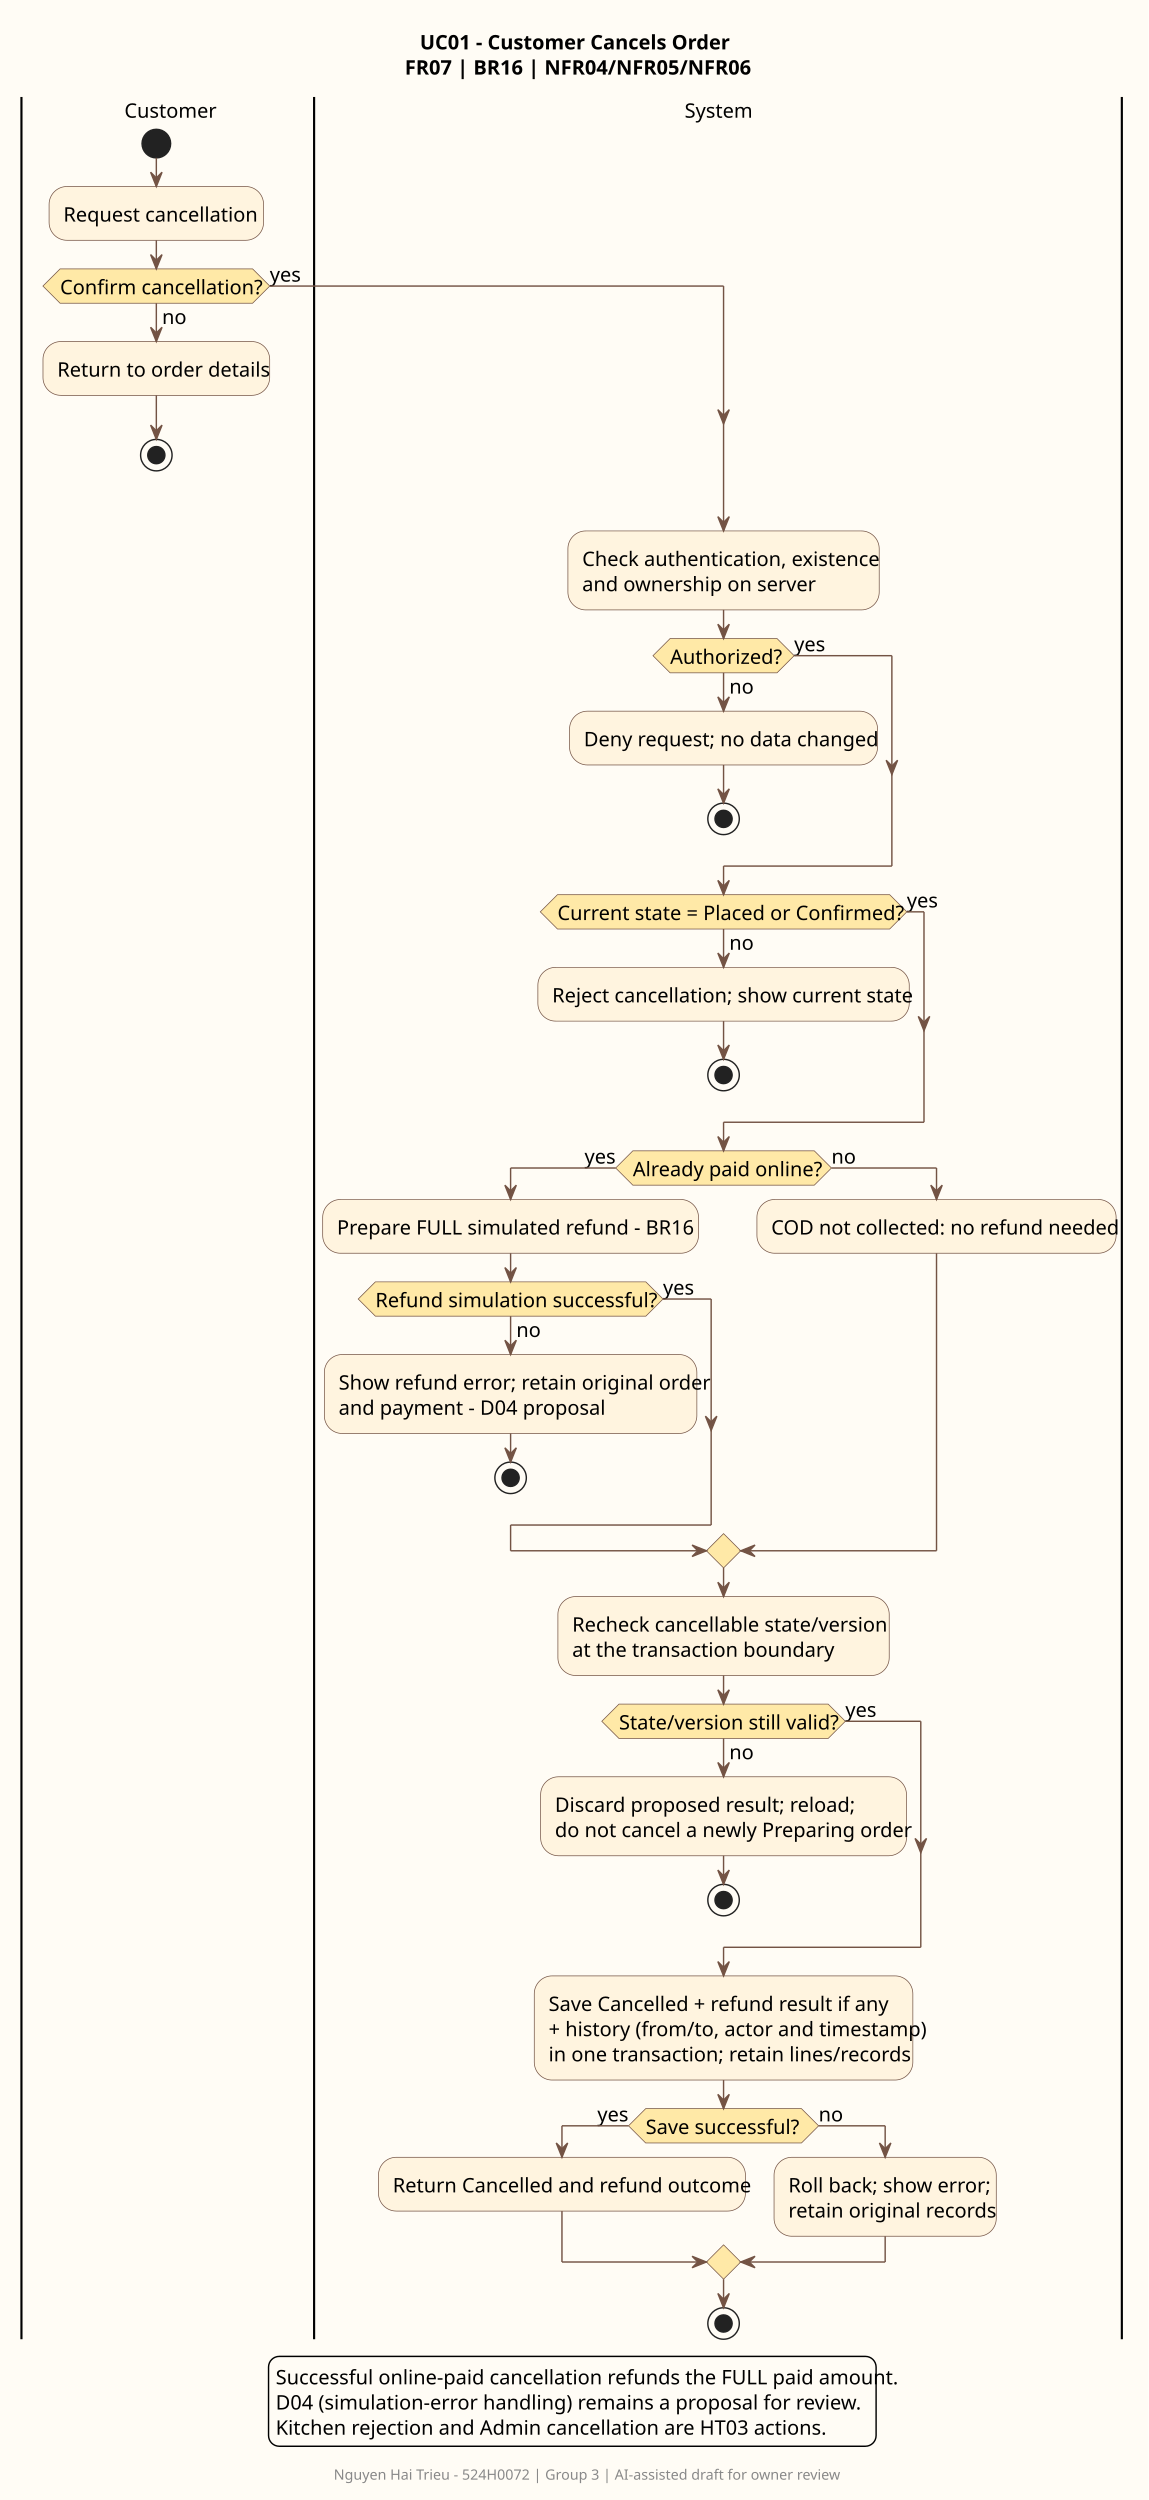
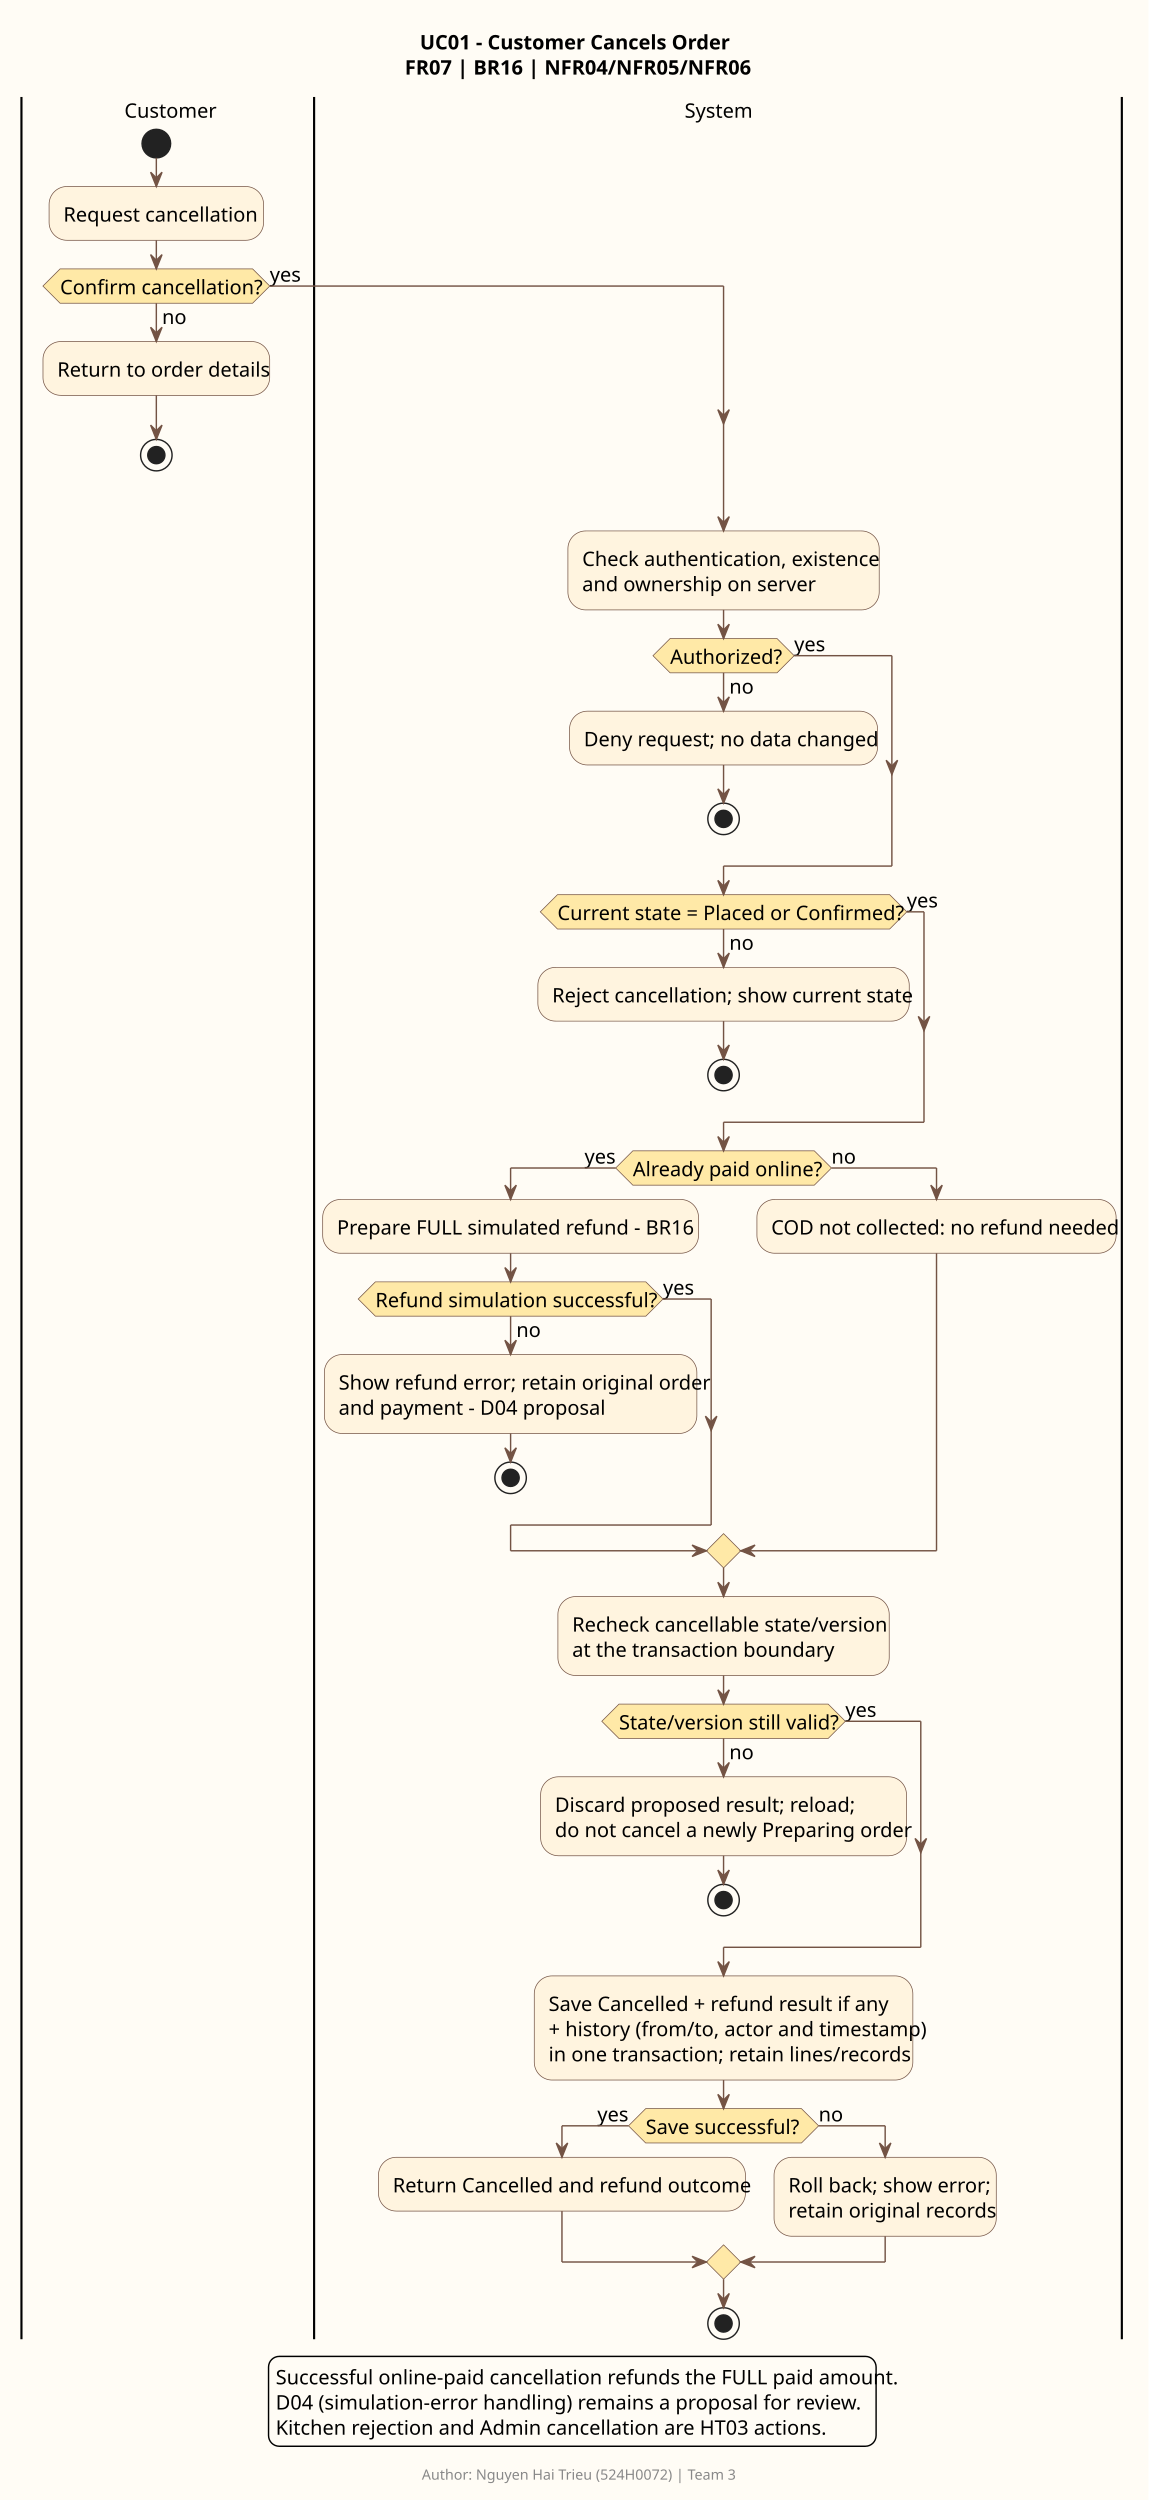
<svg xmlns="http://www.w3.org/2000/svg" contentStyleType="text/css" data-diagram-type="ACTIVITY" height="1748px" preserveAspectRatio="none" style="width:803px;height:1748px;background:#FFFCF5;" version="1.1" viewBox="0 0 803 1748" width="803px" zoomAndPan="magnify">
  <defs />
  <g>
    <rect fill="#FFFCF5" height="1748" style="stroke:none;stroke-width:1;" width="803" x="0" y="0" />
    <text fill="#000000" font-family="sans-serif" font-size="14" font-weight="bold" lengthAdjust="spacing" textLength="213.179" x="293.578" y="34.533">UC01 - Customer Cancels Order</text>
    <text fill="#000000" font-family="sans-serif" font-size="14" font-weight="bold" lengthAdjust="spacing" textLength="234.233" x="283.051" y="52.143">FR07 | BR16 | NFR04/NFR05/NFR06</text>
    <rect fill="none" height="17.609" style="stroke:none;stroke-width:1;" width="770.335" x="15" y="67.795" />
    <ellipse cx="109.31" cy="100.404" fill="#222222" rx="10" ry="10" style="stroke:#222222;stroke-width:1;" />
    <rect fill="#FFF4DF" height="37.609" rx="12.5" ry="12.5" style="stroke:#735344;stroke-width:0.5;" width="149.972" x="34.324" y="130.404" />
    <text fill="#000000" font-family="sans-serif" font-size="14" lengthAdjust="spacing" textLength="129.972" x="44.324" y="154.938">Request cancellation</text>
    <rect fill="#FFF4DF" height="37.609" rx="12.5" ry="12.5" style="stroke:#735344;stroke-width:0.5;" width="158.517" x="30.052" y="238.818" />
    <text fill="#000000" font-family="sans-serif" font-size="14" lengthAdjust="spacing" textLength="138.517" x="40.052" y="263.352">Return to order details</text>
    <ellipse cx="109.31" cy="318.232" fill="none" rx="11" ry="11" style="stroke:#222222;stroke-width:1;" />
    <ellipse cx="109.31" cy="318.232" fill="#222222" rx="6" ry="6" style="stroke:#222222;stroke-width:1;" />
    <polygon fill="#FFE9A7" points="42,188.014,176.62,188.014,188.62,200.014,176.62,212.014,42,212.014,30,200.014,42,188.014" style="stroke:#735344;stroke-width:0.5;" />
    <text fill="#000000" font-family="sans-serif" font-size="14" lengthAdjust="spacing" textLength="15.572" x="113.31" y="226.547">no</text>
    <text fill="#000000" font-family="sans-serif" font-size="14" lengthAdjust="spacing" textLength="134.62" x="42" y="205.742">Confirm cancellation?</text>
    <text fill="#000000" font-family="sans-serif" font-size="14" lengthAdjust="spacing" textLength="21.786" x="188.62" y="196.938">yes</text>
    <line style="stroke:#000000;stroke-width:1.5;" x1="15" x2="15" y1="67.795" y2="1635.592" />
    <rect fill="#FFF4DF" height="55.219" rx="12.5" ry="12.5" style="stroke:#735344;stroke-width:0.5;" width="217.675" x="397.076" y="371.232" />
    <text fill="#000000" font-family="sans-serif" font-size="14" lengthAdjust="spacing" textLength="197.675" x="407.076" y="395.766">Check authentication, existence</text>
    <text fill="#000000" font-family="sans-serif" font-size="14" lengthAdjust="spacing" textLength="153.31" x="407.076" y="413.375">and ownership on server</text>
    <rect fill="#FFF4DF" height="37.609" rx="12.5" ry="12.5" style="stroke:#735344;stroke-width:0.5;" width="215.364" x="398.232" y="497.256" />
    <text fill="#000000" font-family="sans-serif" font-size="14" lengthAdjust="spacing" textLength="195.364" x="408.232" y="521.789">Deny request; no data changed</text>
    <ellipse cx="505.914" cy="572.561" fill="none" rx="11" ry="11" style="stroke:#222222;stroke-width:1;" />
    <ellipse cx="505.914" cy="572.561" fill="#222222" rx="6" ry="6" style="stroke:#222222;stroke-width:1;" />
    <polygon fill="#FFE9A7" points="468.555,446.451,543.272,446.451,555.272,458.451,543.272,470.451,468.555,470.451,456.555,458.451,468.555,446.451" style="stroke:#735344;stroke-width:0.5;" />
    <text fill="#000000" font-family="sans-serif" font-size="14" lengthAdjust="spacing" textLength="15.572" x="509.914" y="484.984">no</text>
    <text fill="#000000" font-family="sans-serif" font-size="14" lengthAdjust="spacing" textLength="74.717" x="468.555" y="464.18">Authorized?</text>
    <text fill="#000000" font-family="sans-serif" font-size="14" lengthAdjust="spacing" textLength="21.786" x="555.272" y="455.375">yes</text>
    <rect fill="#FFF4DF" height="37.609" rx="12.5" ry="12.5" style="stroke:#735344;stroke-width:0.5;" width="259.675" x="376.076" y="676.365" />
    <text fill="#000000" font-family="sans-serif" font-size="14" lengthAdjust="spacing" textLength="239.675" x="386.076" y="700.898">Reject cancellation; show current state</text>
    <ellipse cx="505.914" cy="751.67" fill="none" rx="11" ry="11" style="stroke:#222222;stroke-width:1;" />
    <ellipse cx="505.914" cy="751.67" fill="#222222" rx="6" ry="6" style="stroke:#222222;stroke-width:1;" />
    <polygon fill="#FFE9A7" points="389.775,625.561,622.053,625.561,634.053,637.561,622.053,649.561,389.775,649.561,377.775,637.561,389.775,625.561" style="stroke:#735344;stroke-width:0.5;" />
    <text fill="#000000" font-family="sans-serif" font-size="14" lengthAdjust="spacing" textLength="15.572" x="509.914" y="664.094">no</text>
    <text fill="#000000" font-family="sans-serif" font-size="14" lengthAdjust="spacing" textLength="232.278" x="389.775" y="643.289">Current state = Placed or Confirmed?</text>
    <text fill="#000000" font-family="sans-serif" font-size="14" lengthAdjust="spacing" textLength="21.786" x="634.053" y="634.484">yes</text>
    <polygon fill="#FFE9A7" points="442.48,804.67,569.348,804.67,581.348,816.67,569.348,828.67,442.48,828.67,430.48,816.67,442.48,804.67" style="stroke:#735344;stroke-width:0.5;" />
    <text fill="#000000" font-family="sans-serif" font-size="14" lengthAdjust="spacing" textLength="126.868" x="442.48" y="822.398">Already paid online?</text>
    <text fill="#000000" font-family="sans-serif" font-size="14" lengthAdjust="spacing" textLength="21.786" x="408.694" y="813.594">yes</text>
    <text fill="#000000" font-family="sans-serif" font-size="14" lengthAdjust="spacing" textLength="15.572" x="581.348" y="813.594">no</text>
    <rect fill="#FFF4DF" height="37.609" rx="12.5" ry="12.5" style="stroke:#735344;stroke-width:0.5;" width="262.785" x="225.62" y="838.67" />
    <text fill="#000000" font-family="sans-serif" font-size="14" lengthAdjust="spacing" textLength="242.785" x="235.62" y="863.203">Prepare FULL simulated refund - BR16</text>
    <rect fill="#FFF4DF" height="55.219" rx="12.5" ry="12.5" style="stroke:#735344;stroke-width:0.5;" width="260.454" x="226.786" y="947.084" />
    <text fill="#000000" font-family="sans-serif" font-size="14" lengthAdjust="spacing" textLength="240.454" x="236.786" y="971.617">Show refund error; retain original order</text>
    <text fill="#000000" font-family="sans-serif" font-size="14" lengthAdjust="spacing" textLength="176.661" x="236.786" y="989.227">and payment - D04 proposal</text>
    <ellipse cx="357.013" cy="1033.303" fill="none" rx="11" ry="11" style="stroke:#222222;stroke-width:1;" />
    <ellipse cx="357.013" cy="1033.303" fill="#222222" rx="6" ry="6" style="stroke:#222222;stroke-width:1;" />
    <polygon fill="#FFE9A7" points="262.465,896.279,451.56,896.279,463.56,908.279,451.56,920.279,262.465,920.279,250.465,908.279,262.465,896.279" style="stroke:#735344;stroke-width:0.5;" />
    <text fill="#000000" font-family="sans-serif" font-size="14" lengthAdjust="spacing" textLength="15.572" x="361.013" y="934.812">no</text>
    <text fill="#000000" font-family="sans-serif" font-size="14" lengthAdjust="spacing" textLength="189.096" x="262.465" y="914.008">Refund simulation successful?</text>
    <text fill="#000000" font-family="sans-serif" font-size="14" lengthAdjust="spacing" textLength="21.786" x="463.56" y="905.203">yes</text>
    <rect fill="#FFF4DF" height="37.609" rx="12.5" ry="12.5" style="stroke:#735344;stroke-width:0.5;" width="251.15" x="529.24" y="838.67" />
    <text fill="#000000" font-family="sans-serif" font-size="14" lengthAdjust="spacing" textLength="231.15" x="539.24" y="863.203">COD not collected: no refund needed</text>
    <polygon fill="#FFE9A7" points="505.914,1072.303,517.914,1084.303,505.914,1096.303,493.914,1084.303,505.914,1072.303" style="stroke:#735344;stroke-width:0.5;" />
    <rect fill="#FFF4DF" height="55.219" rx="12.5" ry="12.5" style="stroke:#735344;stroke-width:0.5;" width="231.668" x="390.08" y="1116.303" />
    <text fill="#000000" font-family="sans-serif" font-size="14" lengthAdjust="spacing" textLength="211.668" x="400.08" y="1140.836">Recheck cancellable state/version</text>
    <text fill="#000000" font-family="sans-serif" font-size="14" lengthAdjust="spacing" textLength="169.668" x="400.08" y="1158.445">at the transaction boundary</text>
    <rect fill="#FFF4DF" height="55.219" rx="12.5" ry="12.5" style="stroke:#735344;stroke-width:0.5;" width="255.806" x="378.011" y="1242.326" />
    <text fill="#000000" font-family="sans-serif" font-size="14" lengthAdjust="spacing" textLength="198.434" x="388.011" y="1266.859">Discard proposed result; reload;</text>
    <text fill="#000000" font-family="sans-serif" font-size="14" lengthAdjust="spacing" textLength="235.806" x="388.011" y="1284.469">do not cancel a newly Preparing order</text>
    <ellipse cx="505.914" cy="1328.545" fill="none" rx="11" ry="11" style="stroke:#222222;stroke-width:1;" />
    <ellipse cx="505.914" cy="1328.545" fill="#222222" rx="6" ry="6" style="stroke:#222222;stroke-width:1;" />
    <polygon fill="#FFE9A7" points="432.769,1191.522,579.058,1191.522,591.058,1203.522,579.058,1215.522,432.769,1215.522,420.769,1203.522,432.769,1191.522" style="stroke:#735344;stroke-width:0.5;" />
    <text fill="#000000" font-family="sans-serif" font-size="14" lengthAdjust="spacing" textLength="15.572" x="509.914" y="1230.055">no</text>
    <text fill="#000000" font-family="sans-serif" font-size="14" lengthAdjust="spacing" textLength="146.289" x="432.769" y="1209.25">State/version still valid?</text>
    <text fill="#000000" font-family="sans-serif" font-size="14" lengthAdjust="spacing" textLength="21.786" x="591.058" y="1200.445">yes</text>
    <rect fill="#FFF4DF" height="72.828" rx="12.5" ry="12.5" style="stroke:#735344;stroke-width:0.5;" width="264.692" x="373.568" y="1381.545" />
    <text fill="#000000" font-family="sans-serif" font-size="14" lengthAdjust="spacing" textLength="229.189" x="383.568" y="1406.078">Save Cancelled + refund result if any</text>
    <text fill="#000000" font-family="sans-serif" font-size="14" lengthAdjust="spacing" textLength="244.692" x="383.568" y="1423.688">+ history (from/to, actor and timestamp)</text>
    <text fill="#000000" font-family="sans-serif" font-size="14" lengthAdjust="spacing" textLength="236.571" x="383.568" y="1441.297">in one transaction; retain lines/records</text>
    <polygon fill="#FFE9A7" points="451.442,1474.373,560.386,1474.373,572.386,1486.373,560.386,1498.373,451.442,1498.373,439.442,1486.373,451.442,1474.373" style="stroke:#735344;stroke-width:0.5;" />
    <text fill="#000000" font-family="sans-serif" font-size="14" lengthAdjust="spacing" textLength="108.944" x="451.442" y="1492.102">Save successful?</text>
    <text fill="#000000" font-family="sans-serif" font-size="14" lengthAdjust="spacing" textLength="21.786" x="417.656" y="1483.297">yes</text>
    <text fill="#000000" font-family="sans-serif" font-size="14" lengthAdjust="spacing" textLength="15.572" x="572.386" y="1483.297">no</text>
    <rect fill="#FFF4DF" height="37.609" rx="12.5" ry="12.5" style="stroke:#735344;stroke-width:0.5;" width="256.592" x="264.625" y="1508.373" />
    <text fill="#000000" font-family="sans-serif" font-size="14" lengthAdjust="spacing" textLength="236.592" x="274.625" y="1532.906">Return Cancelled and refund outcome</text>
    <rect fill="#FFF4DF" height="55.219" rx="12.5" ry="12.5" style="stroke:#735344;stroke-width:0.5;" width="155.379" x="541.217" y="1508.373" />
    <text fill="#000000" font-family="sans-serif" font-size="14" lengthAdjust="spacing" textLength="135.379" x="551.217" y="1532.906">Roll back; show error;</text>
    <text fill="#000000" font-family="sans-serif" font-size="14" lengthAdjust="spacing" textLength="134.62" x="551.217" y="1550.516">retain original records</text>
    <polygon fill="#FFE9A7" points="505.914,1569.592,517.914,1581.592,505.914,1593.592,493.914,1581.592,505.914,1569.592" style="stroke:#735344;stroke-width:0.5;" />
    <ellipse cx="505.914" cy="1624.592" fill="none" rx="11" ry="11" style="stroke:#222222;stroke-width:1;" />
    <ellipse cx="505.914" cy="1624.592" fill="#222222" rx="6" ry="6" style="stroke:#222222;stroke-width:1;" />
    <line style="stroke:#000000;stroke-width:1.5;" x1="219.62" x2="219.62" y1="67.795" y2="1635.592" />
    <line style="stroke:#000000;stroke-width:1.5;" x1="784.39" x2="784.39" y1="67.795" y2="1635.592" />
    <line style="stroke:#735344;stroke-width:1;" x1="109.31" x2="109.31" y1="110.404" y2="130.404" />
    <polygon fill="#735344" points="105.31,120.404,109.31,130.404,113.31,120.404,109.31,124.404" style="stroke:#735344;stroke-width:1;" />
    <line style="stroke:#735344;stroke-width:1;" x1="109.31" x2="109.31" y1="276.428" y2="307.232" />
    <polygon fill="#735344" points="105.31,297.232,109.31,307.232,113.31,297.232,109.31,301.232" style="stroke:#735344;stroke-width:1;" />
    <line style="stroke:#735344;stroke-width:1;" x1="109.31" x2="109.31" y1="212.014" y2="238.818" />
    <polygon fill="#735344" points="105.31,228.818,109.31,238.818,113.31,228.818,109.31,232.818" style="stroke:#735344;stroke-width:1;" />
    <line style="stroke:#735344;stroke-width:1;" x1="188.62" x2="505.914" y1="200.014" y2="200.014" />
    <polygon fill="#735344" points="501.914,286.428,505.914,296.428,509.914,286.428,505.914,290.428" style="stroke:#735344;stroke-width:1;" />
    <line style="stroke:#735344;stroke-width:1;" x1="505.914" x2="505.914" y1="200.014" y2="371.232" />
    <polygon fill="#735344" points="501.914,361.232,505.914,371.232,509.914,361.232,505.914,365.232" style="stroke:#735344;stroke-width:1;" />
    <line style="stroke:#735344;stroke-width:1;" x1="109.31" x2="109.31" y1="168.014" y2="188.014" />
    <polygon fill="#735344" points="105.31,178.014,109.31,188.014,113.31,178.014,109.31,182.014" style="stroke:#735344;stroke-width:1;" />
    <line style="stroke:#735344;stroke-width:1;" x1="505.914" x2="505.914" y1="534.865" y2="561.561" />
    <polygon fill="#735344" points="501.914,551.561,505.914,561.561,509.914,551.561,505.914,555.561" style="stroke:#735344;stroke-width:1;" />
    <line style="stroke:#735344;stroke-width:1;" x1="505.914" x2="505.914" y1="470.451" y2="497.256" />
    <polygon fill="#735344" points="501.914,487.256,505.914,497.256,509.914,487.256,505.914,491.256" style="stroke:#735344;stroke-width:1;" />
    <line style="stroke:#735344;stroke-width:1;" x1="555.272" x2="623.596" y1="458.451" y2="458.451" />
    <polygon fill="#735344" points="619.596,531.561,623.596,541.561,627.596,531.561,623.596,535.561" style="stroke:#735344;stroke-width:1;" />
    <line style="stroke:#735344;stroke-width:1;" x1="623.596" x2="623.596" y1="458.451" y2="605.561" />
    <line style="stroke:#735344;stroke-width:1;" x1="623.596" x2="505.914" y1="605.561" y2="605.561" />
    <line style="stroke:#735344;stroke-width:1;" x1="505.914" x2="505.914" y1="605.561" y2="625.561" />
    <polygon fill="#735344" points="501.914,615.561,505.914,625.561,509.914,615.561,505.914,619.561" style="stroke:#735344;stroke-width:1;" />
    <line style="stroke:#735344;stroke-width:1;" x1="505.914" x2="505.914" y1="426.451" y2="446.451" />
    <polygon fill="#735344" points="501.914,436.451,505.914,446.451,509.914,436.451,505.914,440.451" style="stroke:#735344;stroke-width:1;" />
    <line style="stroke:#735344;stroke-width:1;" x1="505.914" x2="505.914" y1="713.975" y2="740.67" />
    <polygon fill="#735344" points="501.914,730.67,505.914,740.67,509.914,730.67,505.914,734.67" style="stroke:#735344;stroke-width:1;" />
    <line style="stroke:#735344;stroke-width:1;" x1="505.914" x2="505.914" y1="649.561" y2="676.365" />
    <polygon fill="#735344" points="501.914,666.365,505.914,676.365,509.914,666.365,505.914,670.365" style="stroke:#735344;stroke-width:1;" />
    <line style="stroke:#735344;stroke-width:1;" x1="634.053" x2="646.053" y1="637.561" y2="637.561" />
    <polygon fill="#735344" points="642.053,710.67,646.053,720.67,650.053,710.67,646.053,714.67" style="stroke:#735344;stroke-width:1;" />
    <line style="stroke:#735344;stroke-width:1;" x1="646.053" x2="646.053" y1="637.561" y2="784.67" />
    <line style="stroke:#735344;stroke-width:1;" x1="646.053" x2="505.914" y1="784.67" y2="784.67" />
    <line style="stroke:#735344;stroke-width:1;" x1="505.914" x2="505.914" y1="784.67" y2="804.67" />
    <polygon fill="#735344" points="501.914,794.67,505.914,804.67,509.914,794.67,505.914,798.67" style="stroke:#735344;stroke-width:1;" />
    <line style="stroke:#735344;stroke-width:1;" x1="357.013" x2="357.013" y1="1002.303" y2="1022.303" />
    <polygon fill="#735344" points="353.013,1012.303,357.013,1022.303,361.013,1012.303,357.013,1016.303" style="stroke:#735344;stroke-width:1;" />
    <line style="stroke:#735344;stroke-width:1;" x1="357.013" x2="357.013" y1="920.279" y2="947.084" />
    <polygon fill="#735344" points="353.013,937.084,357.013,947.084,361.013,937.084,357.013,941.084" style="stroke:#735344;stroke-width:1;" />
    <line style="stroke:#735344;stroke-width:1;" x1="463.56" x2="497.24" y1="908.279" y2="908.279" />
    <polygon fill="#735344" points="493.24,990.193,497.24,1000.193,501.24,990.193,497.24,994.193" style="stroke:#735344;stroke-width:1;" />
    <line style="stroke:#735344;stroke-width:1;" x1="497.24" x2="497.24" y1="908.279" y2="1066.303" />
    <line style="stroke:#735344;stroke-width:1;" x1="497.24" x2="357.013" y1="1066.303" y2="1066.303" />
    <line style="stroke:#735344;stroke-width:1;" x1="357.013" x2="357.013" y1="1066.303" y2="1084.303" />
    <line style="stroke:#735344;stroke-width:1;" x1="357.013" x2="493.914" y1="1084.303" y2="1084.303" />
    <polygon fill="#735344" points="483.914,1080.303,493.914,1084.303,483.914,1088.303,487.914,1084.303" style="stroke:#735344;stroke-width:1;" />
    <line style="stroke:#735344;stroke-width:1;" x1="357.013" x2="357.013" y1="876.279" y2="896.279" />
    <polygon fill="#735344" points="353.013,886.279,357.013,896.279,361.013,886.279,357.013,890.279" style="stroke:#735344;stroke-width:1;" />
    <line style="stroke:#735344;stroke-width:1;" x1="430.48" x2="357.013" y1="816.67" y2="816.67" />
    <line style="stroke:#735344;stroke-width:1;" x1="357.013" x2="357.013" y1="816.67" y2="838.67" />
    <polygon fill="#735344" points="353.013,828.67,357.013,838.67,361.013,828.67,357.013,832.67" style="stroke:#735344;stroke-width:1;" />
    <line style="stroke:#735344;stroke-width:1;" x1="581.348" x2="654.815" y1="816.67" y2="816.67" />
    <line style="stroke:#735344;stroke-width:1;" x1="654.815" x2="654.815" y1="816.67" y2="838.67" />
    <polygon fill="#735344" points="650.815,828.67,654.815,838.67,658.815,828.67,654.815,832.67" style="stroke:#735344;stroke-width:1;" />
    <line style="stroke:#735344;stroke-width:1;" x1="654.815" x2="654.815" y1="876.279" y2="1084.303" />
    <line style="stroke:#735344;stroke-width:1;" x1="654.815" x2="517.914" y1="1084.303" y2="1084.303" />
    <polygon fill="#735344" points="527.914,1080.303,517.914,1084.303,527.914,1088.303,523.914,1084.303" style="stroke:#735344;stroke-width:1;" />
    <line style="stroke:#735344;stroke-width:1;" x1="505.914" x2="505.914" y1="1096.303" y2="1116.303" />
    <polygon fill="#735344" points="501.914,1106.303,505.914,1116.303,509.914,1106.303,505.914,1110.303" style="stroke:#735344;stroke-width:1;" />
    <line style="stroke:#735344;stroke-width:1;" x1="505.914" x2="505.914" y1="1297.545" y2="1317.545" />
    <polygon fill="#735344" points="501.914,1307.545,505.914,1317.545,509.914,1307.545,505.914,1311.545" style="stroke:#735344;stroke-width:1;" />
    <line style="stroke:#735344;stroke-width:1;" x1="505.914" x2="505.914" y1="1215.522" y2="1242.326" />
    <polygon fill="#735344" points="501.914,1232.326,505.914,1242.326,509.914,1232.326,505.914,1236.326" style="stroke:#735344;stroke-width:1;" />
    <line style="stroke:#735344;stroke-width:1;" x1="591.058" x2="643.817" y1="1203.522" y2="1203.522" />
    <polygon fill="#735344" points="639.817,1285.436,643.817,1295.436,647.817,1285.436,643.817,1289.436" style="stroke:#735344;stroke-width:1;" />
    <line style="stroke:#735344;stroke-width:1;" x1="643.817" x2="643.817" y1="1203.522" y2="1361.545" />
    <line style="stroke:#735344;stroke-width:1;" x1="643.817" x2="505.914" y1="1361.545" y2="1361.545" />
    <line style="stroke:#735344;stroke-width:1;" x1="505.914" x2="505.914" y1="1361.545" y2="1381.545" />
    <polygon fill="#735344" points="501.914,1371.545,505.914,1381.545,509.914,1371.545,505.914,1375.545" style="stroke:#735344;stroke-width:1;" />
    <line style="stroke:#735344;stroke-width:1;" x1="505.914" x2="505.914" y1="1171.522" y2="1191.522" />
    <polygon fill="#735344" points="501.914,1181.522,505.914,1191.522,509.914,1181.522,505.914,1185.522" style="stroke:#735344;stroke-width:1;" />
    <line style="stroke:#735344;stroke-width:1;" x1="439.442" x2="392.921" y1="1486.373" y2="1486.373" />
    <line style="stroke:#735344;stroke-width:1;" x1="392.921" x2="392.921" y1="1486.373" y2="1508.373" />
    <polygon fill="#735344" points="388.921,1498.373,392.921,1508.373,396.921,1498.373,392.921,1502.373" style="stroke:#735344;stroke-width:1;" />
    <line style="stroke:#735344;stroke-width:1;" x1="572.386" x2="618.907" y1="1486.373" y2="1486.373" />
    <line style="stroke:#735344;stroke-width:1;" x1="618.907" x2="618.907" y1="1486.373" y2="1508.373" />
    <polygon fill="#735344" points="614.907,1498.373,618.907,1508.373,622.907,1498.373,618.907,1502.373" style="stroke:#735344;stroke-width:1;" />
    <line style="stroke:#735344;stroke-width:1;" x1="392.921" x2="392.921" y1="1545.982" y2="1581.592" />
    <line style="stroke:#735344;stroke-width:1;" x1="392.921" x2="493.914" y1="1581.592" y2="1581.592" />
    <polygon fill="#735344" points="483.914,1577.592,493.914,1581.592,483.914,1585.592,487.914,1581.592" style="stroke:#735344;stroke-width:1;" />
    <line style="stroke:#735344;stroke-width:1;" x1="618.907" x2="618.907" y1="1563.592" y2="1581.592" />
    <line style="stroke:#735344;stroke-width:1;" x1="618.907" x2="517.914" y1="1581.592" y2="1581.592" />
    <polygon fill="#735344" points="527.914,1577.592,517.914,1581.592,527.914,1585.592,523.914,1581.592" style="stroke:#735344;stroke-width:1;" />
    <line style="stroke:#735344;stroke-width:1;" x1="505.914" x2="505.914" y1="1454.373" y2="1474.373" />
    <polygon fill="#735344" points="501.914,1464.373,505.914,1474.373,509.914,1464.373,505.914,1468.373" style="stroke:#735344;stroke-width:1;" />
    <line style="stroke:#735344;stroke-width:1;" x1="505.914" x2="505.914" y1="1593.592" y2="1613.592" />
    <polygon fill="#735344" points="501.914,1603.592,505.914,1613.592,509.914,1603.592,505.914,1607.592" style="stroke:#735344;stroke-width:1;" />
    <text fill="#000000" font-family="sans-serif" font-size="14" lengthAdjust="spacing" textLength="60.683" x="86.969" y="82.328">Customer</text>
    <text fill="#000000" font-family="sans-serif" font-size="14" lengthAdjust="spacing" textLength="46.676" x="478.667" y="82.328">System</text>
    <rect fill="none" height="62.828" rx="7.5" ry="7.5" style="stroke:#000000;stroke-width:1;" width="424.805" x="187.765" y="1647.592" />
    <text fill="#000000" font-family="sans-serif" font-size="14" lengthAdjust="spacing" textLength="414.805" x="192.765" y="1667.125">Successful online-paid cancellation refunds the FULL paid amount.</text>
    <text fill="#000000" font-family="sans-serif" font-size="14" lengthAdjust="spacing" textLength="384.385" x="192.765" y="1684.734">D04 (simulation-error handling) remains a proposal for review.</text>
    <text fill="#000000" font-family="sans-serif" font-size="14" lengthAdjust="spacing" textLength="366.536" x="192.765" y="1702.344">Kitchen rejection and Admin cancellation are HT03 actions.</text>
-     <text fill="#888888" font-family="sans-serif" font-size="10" lengthAdjust="spacing" textLength="333.682" x="233.327" y="1733.801">Nguyen Hai Trieu - 524H0072 | Group 3 | AI-assisted draft for owner review</text>
+     <text fill="#888888" font-family="sans-serif" font-size="10" lengthAdjust="spacing" textLength="210.478" x="294.928" y="1733.801">Author: Nguyen Hai Trieu (524H0072) | Team 3</text>
  </g>
</svg>
